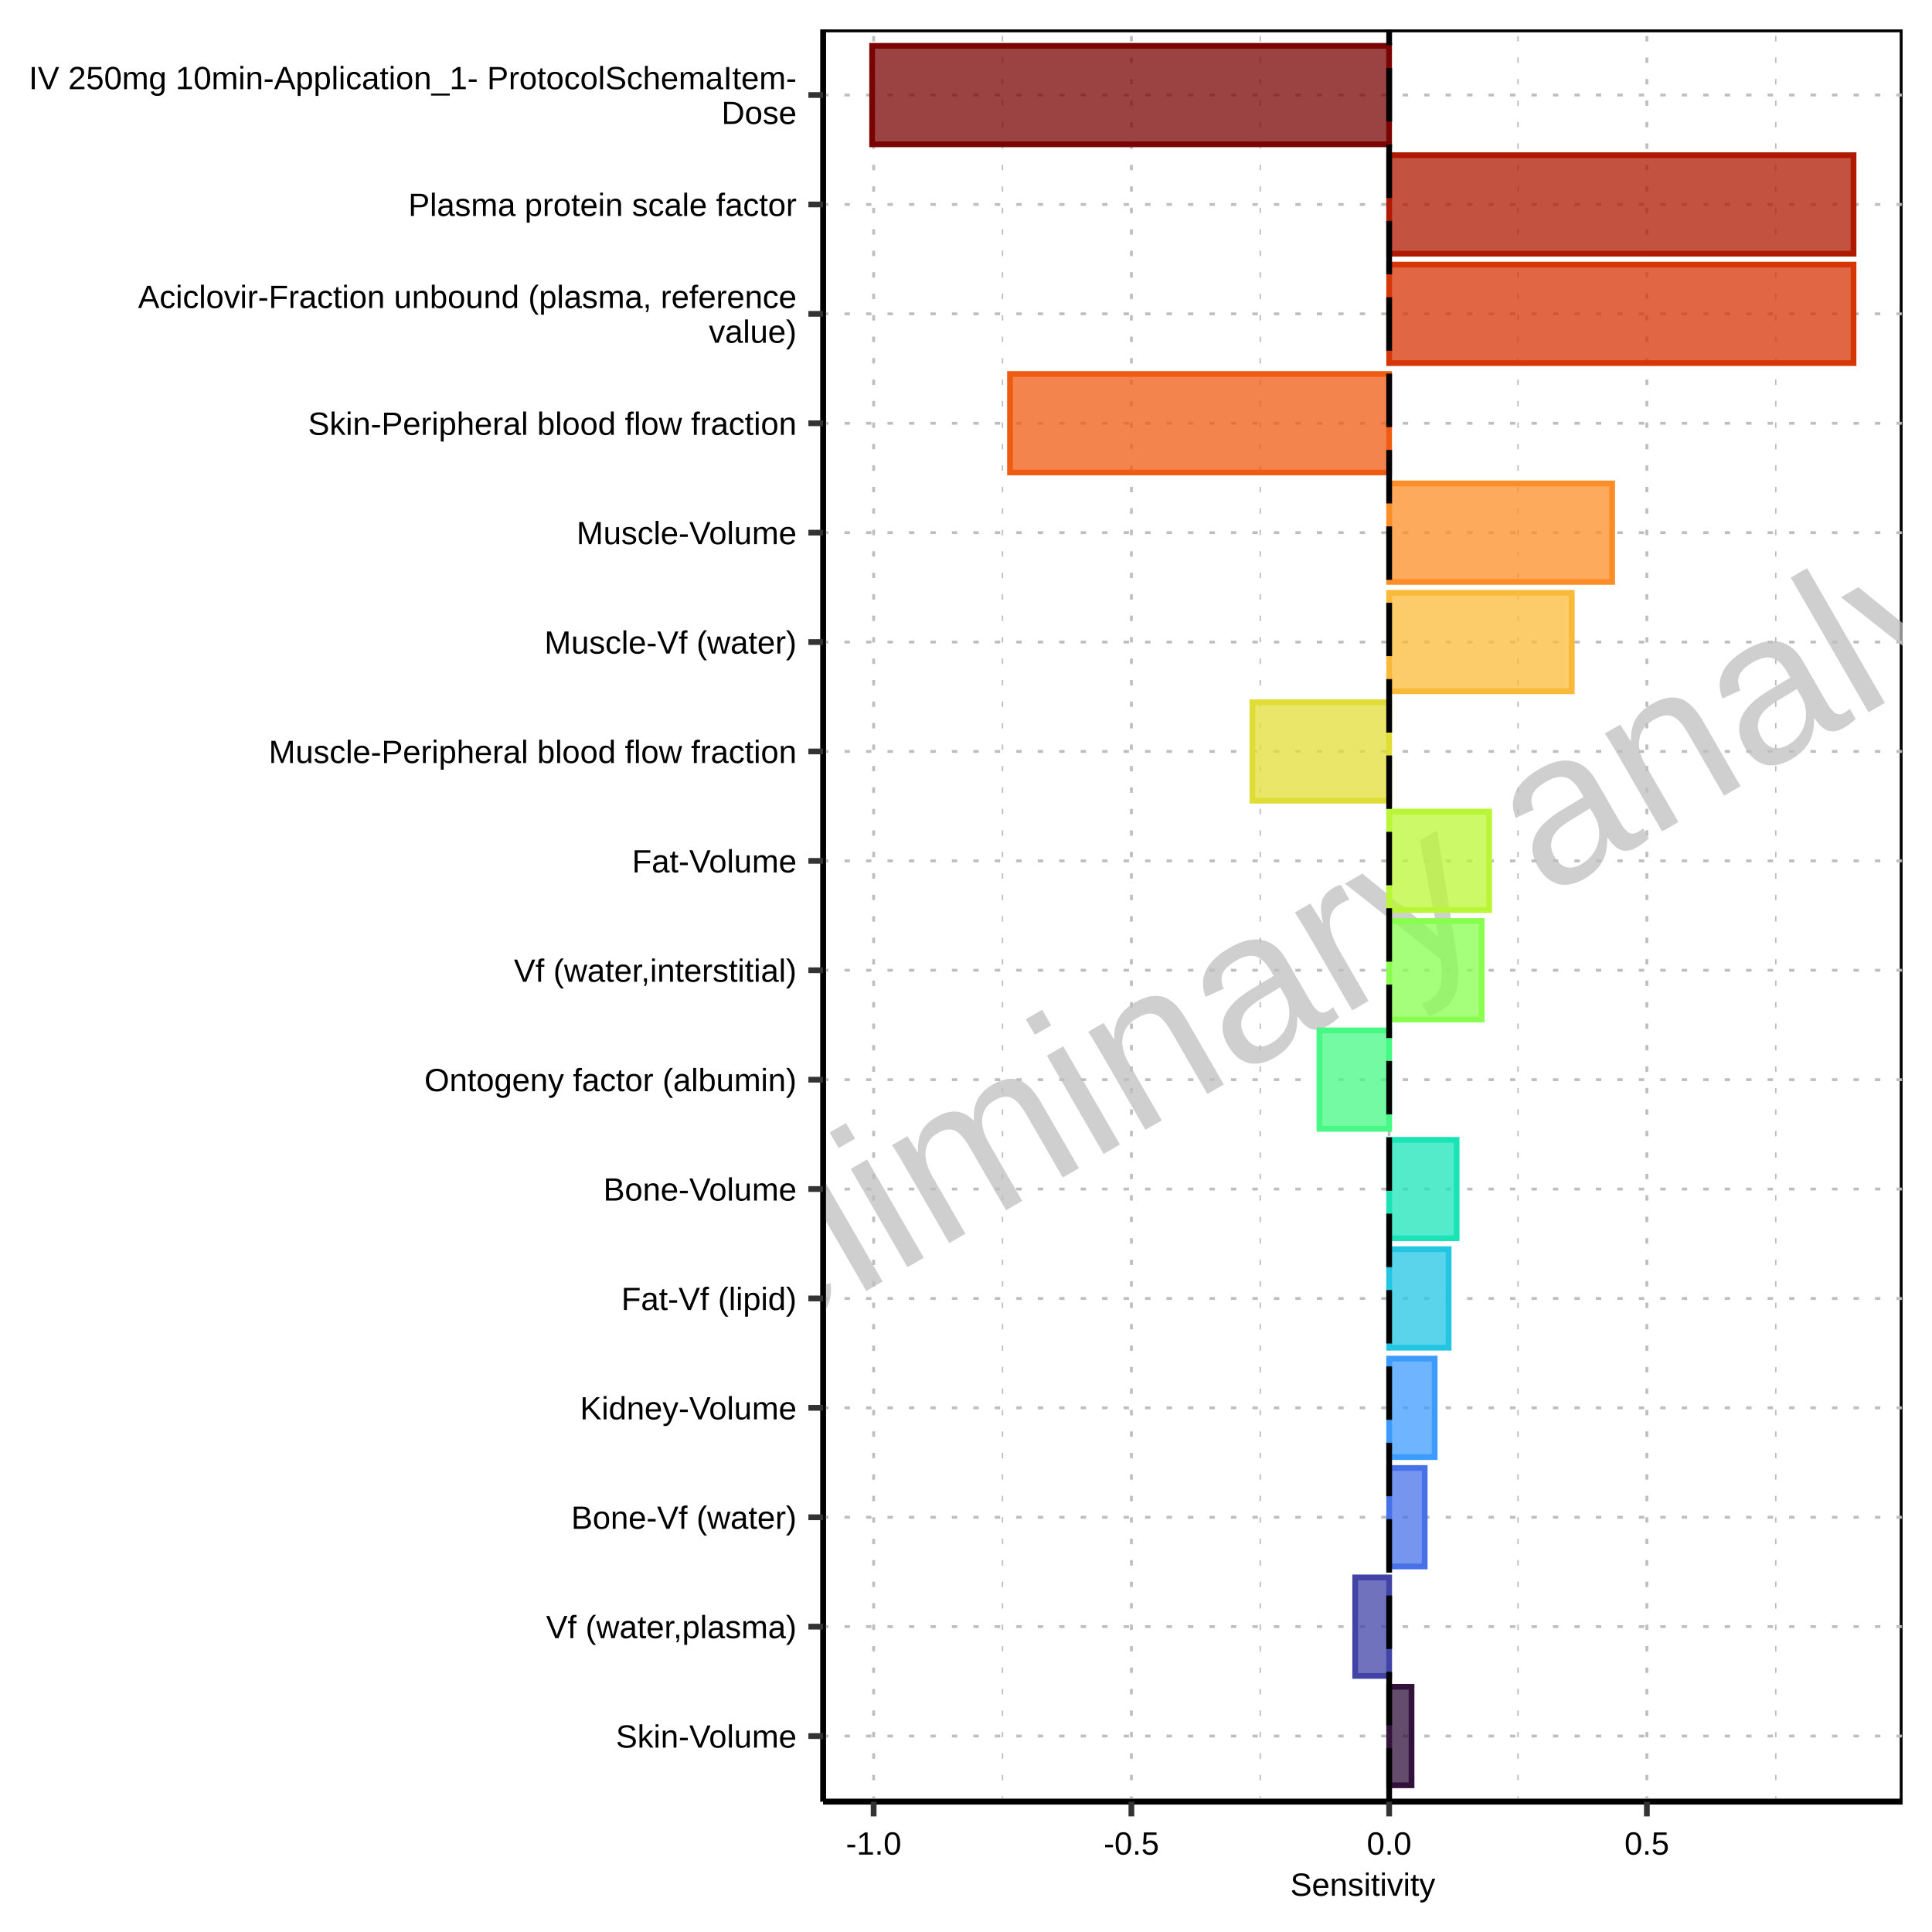
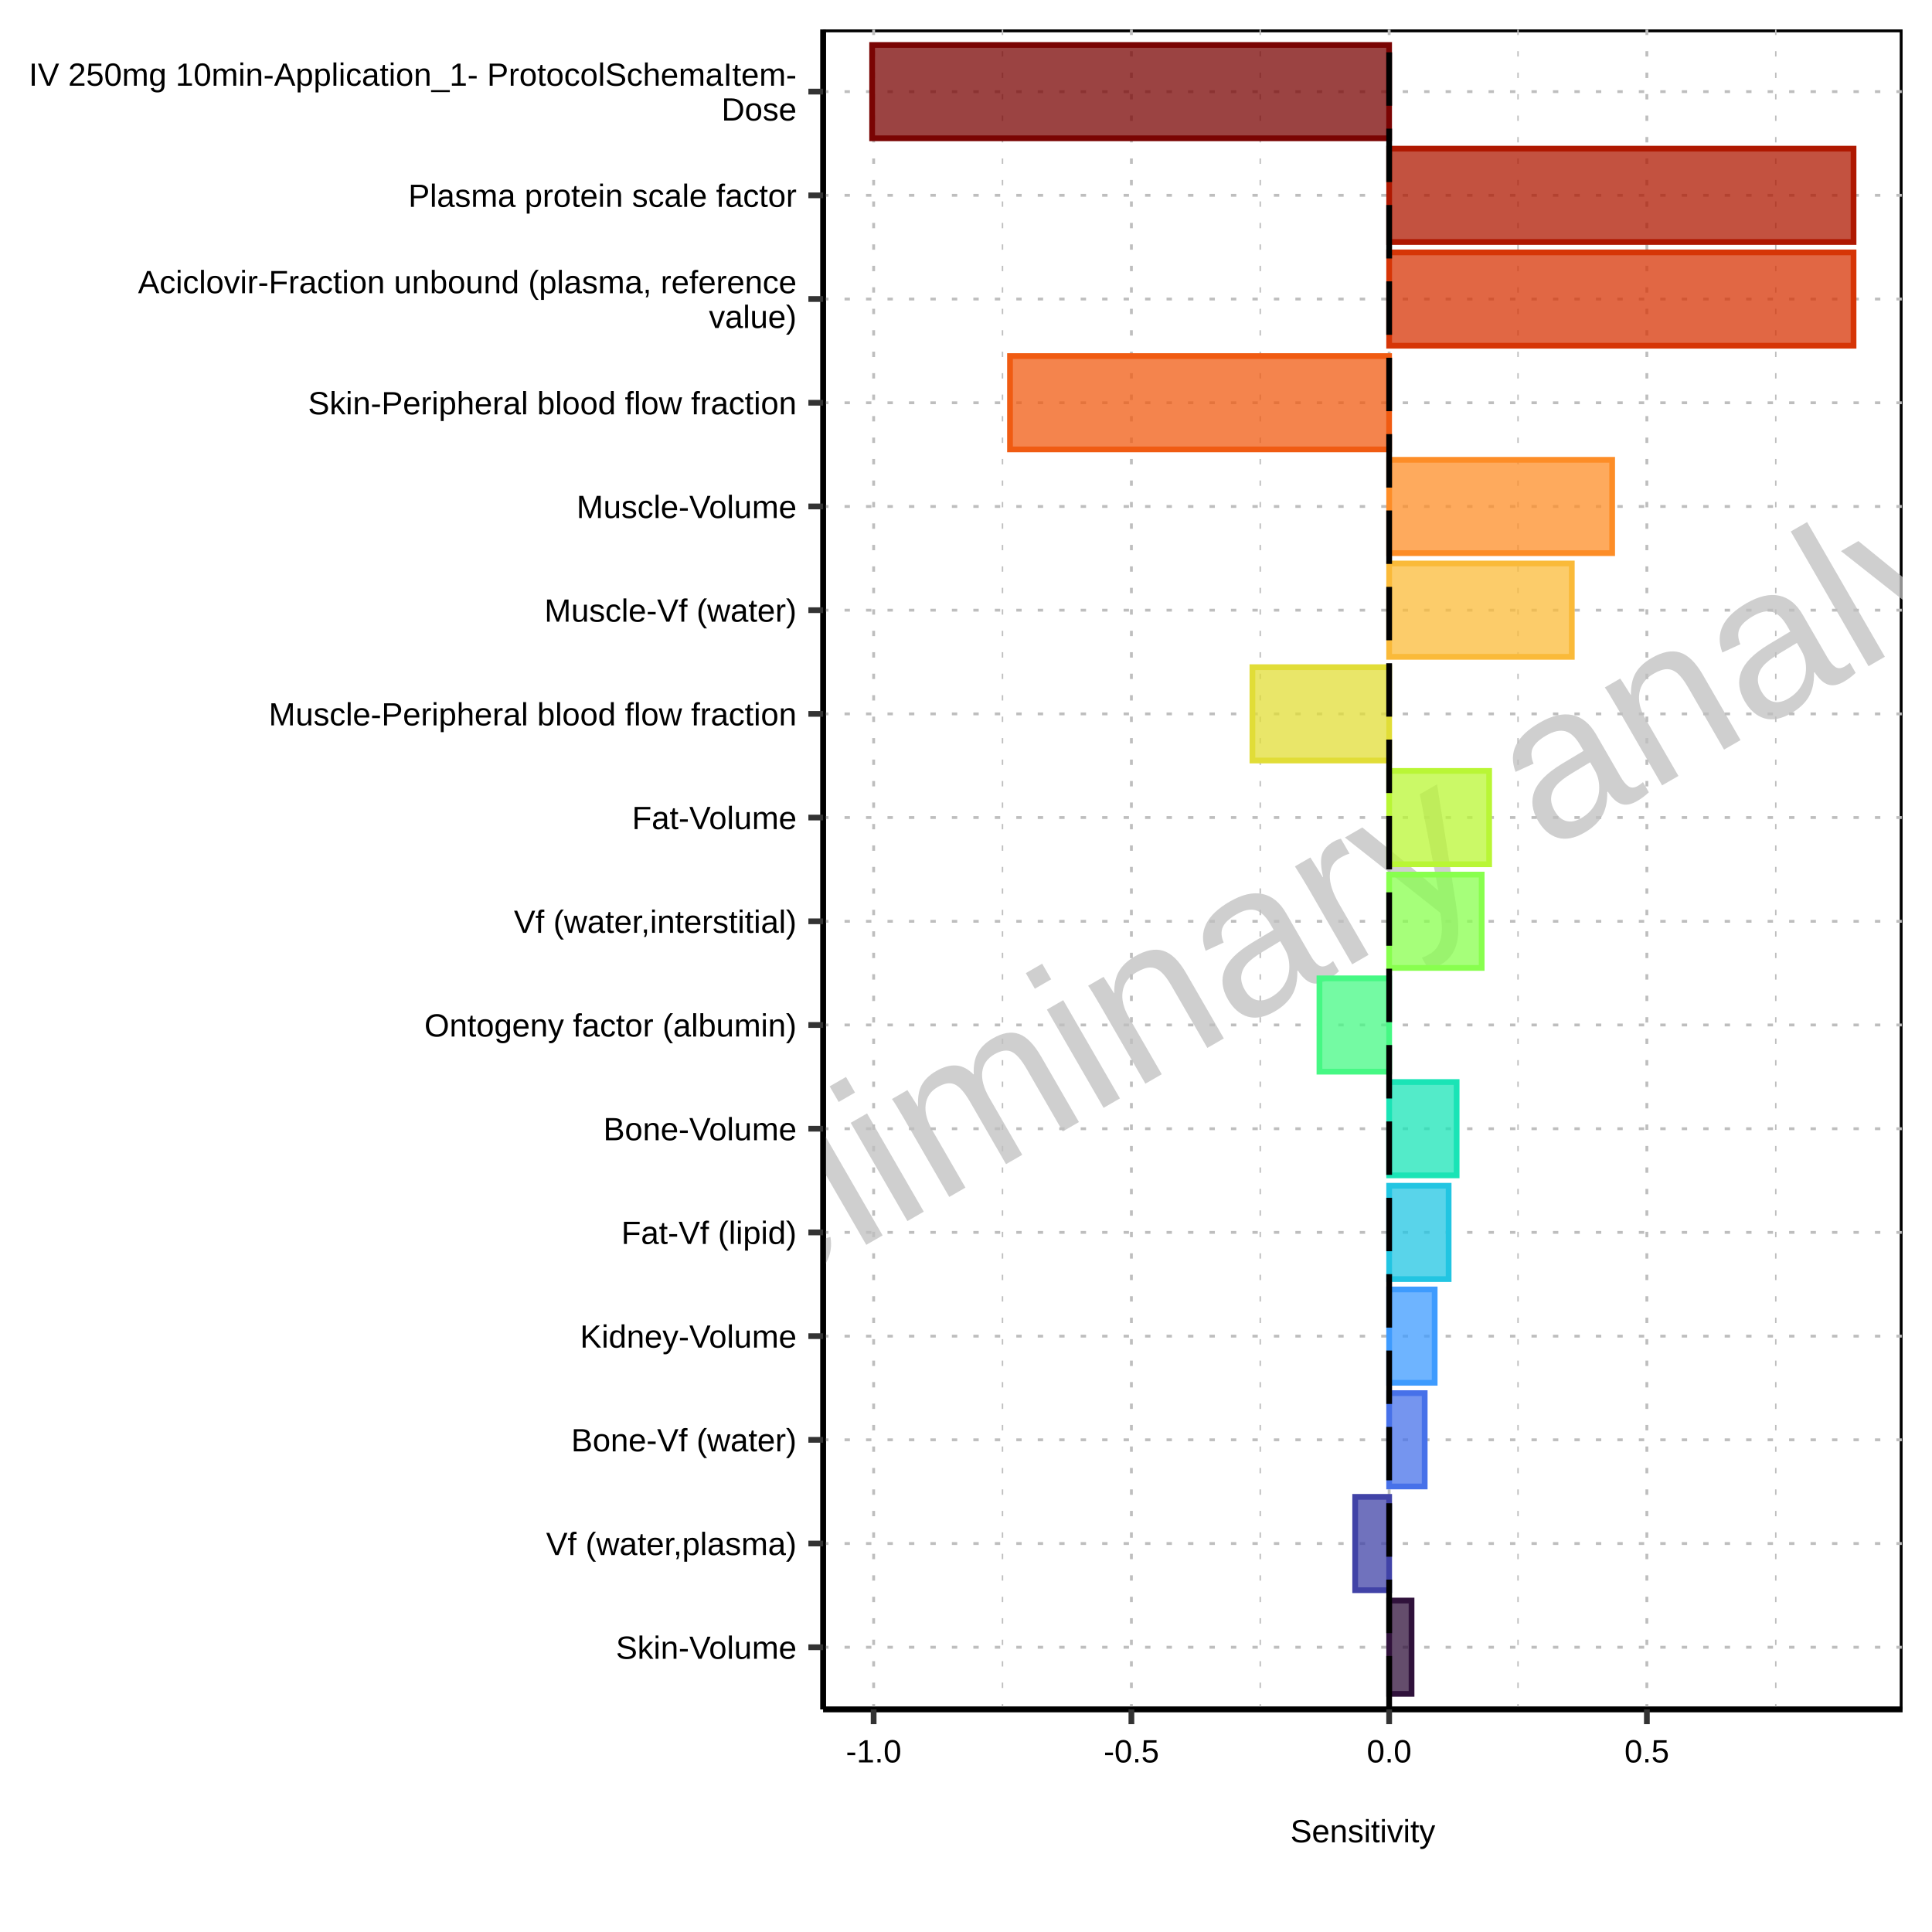
<svg xmlns="http://www.w3.org/2000/svg" class="svglite" width="360.00pt" height="360.00pt" viewBox="0 0 360.00 360.00">
  <defs>
    <style type="text/css">
    .svglite line, .svglite polyline, .svglite polygon, .svglite path, .svglite rect, .svglite circle {
      fill: none;
      stroke: #000000;
      stroke-linecap: round;
      stroke-linejoin: round;
      stroke-miterlimit: 10.00;
    }
    .svglite text {
      white-space: pre;
    }
  </style>
  </defs>
  <rect width="100%" height="100%" style="stroke: none; fill: #FFFFFF;" />
  <defs>
    <clipPath id="cpMC4wMHwzNjAuMDB8MC4wMHwzNjAuMDA=">
      <rect x="0.00" y="0.00" width="360.00" height="360.00" />
    </clipPath>
  </defs>
  <g clip-path="url(#cpMC4wMHwzNjAuMDB8MC4wMHwzNjAuMDA=)">
    <rect x="0.00" y="0.00" width="360.00" height="360.00" style="stroke-width: 1.07; stroke: none; fill: #FFFFFF;" />
  </g>
  <defs>
-     <clipPath id="cpMTUzLjM3fDM1NC41Mnw1LjQ4fDMzNS43Mg==">
-       <rect x="153.37" y="5.48" width="201.15" height="330.24" />
+     <clipPath id="cpMTUzLjM3fDM1NC41Mnw1LjQ4fDMxOC41Mw==">
+       <rect x="153.37" y="5.48" width="201.15" height="313.05" />
    </clipPath>
  </defs>
-   <g clip-path="url(#cpMTUzLjM3fDM1NC41Mnw1LjQ4fDMzNS43Mg==)">
-     <rect x="153.37" y="5.48" width="201.15" height="330.24" style="stroke-width: 1.07; fill: #FFFFFF;" />
-     <polyline points="186.80,335.72 186.80,5.48 " style="stroke-width: 0.27; stroke: #BEBEBE; stroke-dasharray: 1.00,3.00; stroke-linecap: butt;" />
-     <polyline points="234.83,335.72 234.83,5.48 " style="stroke-width: 0.27; stroke: #BEBEBE; stroke-dasharray: 1.00,3.00; stroke-linecap: butt;" />
-     <polyline points="282.86,335.72 282.86,5.48 " style="stroke-width: 0.27; stroke: #BEBEBE; stroke-dasharray: 1.00,3.00; stroke-linecap: butt;" />
-     <polyline points="330.89,335.72 330.89,5.48 " style="stroke-width: 0.27; stroke: #BEBEBE; stroke-dasharray: 1.00,3.00; stroke-linecap: butt;" />
-     <polyline points="153.37,323.49 354.52,323.49 " style="stroke-width: 0.53; stroke: #BEBEBE; stroke-dasharray: 1.00,3.00; stroke-linecap: butt;" />
-     <polyline points="153.37,303.10 354.52,303.10 " style="stroke-width: 0.53; stroke: #BEBEBE; stroke-dasharray: 1.00,3.00; stroke-linecap: butt;" />
-     <polyline points="153.37,282.72 354.52,282.72 " style="stroke-width: 0.53; stroke: #BEBEBE; stroke-dasharray: 1.00,3.00; stroke-linecap: butt;" />
-     <polyline points="153.37,262.33 354.52,262.33 " style="stroke-width: 0.53; stroke: #BEBEBE; stroke-dasharray: 1.00,3.00; stroke-linecap: butt;" />
-     <polyline points="153.37,241.95 354.52,241.95 " style="stroke-width: 0.53; stroke: #BEBEBE; stroke-dasharray: 1.00,3.00; stroke-linecap: butt;" />
-     <polyline points="153.37,221.56 354.52,221.56 " style="stroke-width: 0.53; stroke: #BEBEBE; stroke-dasharray: 1.00,3.00; stroke-linecap: butt;" />
-     <polyline points="153.37,201.18 354.52,201.18 " style="stroke-width: 0.53; stroke: #BEBEBE; stroke-dasharray: 1.00,3.00; stroke-linecap: butt;" />
-     <polyline points="153.37,180.79 354.52,180.79 " style="stroke-width: 0.53; stroke: #BEBEBE; stroke-dasharray: 1.00,3.00; stroke-linecap: butt;" />
-     <polyline points="153.37,160.41 354.52,160.41 " style="stroke-width: 0.53; stroke: #BEBEBE; stroke-dasharray: 1.00,3.00; stroke-linecap: butt;" />
-     <polyline points="153.37,140.02 354.52,140.02 " style="stroke-width: 0.53; stroke: #BEBEBE; stroke-dasharray: 1.00,3.00; stroke-linecap: butt;" />
-     <polyline points="153.37,119.64 354.52,119.64 " style="stroke-width: 0.53; stroke: #BEBEBE; stroke-dasharray: 1.00,3.00; stroke-linecap: butt;" />
-     <polyline points="153.37,99.25 354.52,99.25 " style="stroke-width: 0.53; stroke: #BEBEBE; stroke-dasharray: 1.00,3.00; stroke-linecap: butt;" />
-     <polyline points="153.37,78.87 354.52,78.87 " style="stroke-width: 0.53; stroke: #BEBEBE; stroke-dasharray: 1.00,3.00; stroke-linecap: butt;" />
-     <polyline points="153.37,58.48 354.52,58.48 " style="stroke-width: 0.53; stroke: #BEBEBE; stroke-dasharray: 1.00,3.00; stroke-linecap: butt;" />
-     <polyline points="153.37,38.10 354.52,38.10 " style="stroke-width: 0.53; stroke: #BEBEBE; stroke-dasharray: 1.00,3.00; stroke-linecap: butt;" />
-     <polyline points="153.37,17.71 354.52,17.71 " style="stroke-width: 0.53; stroke: #BEBEBE; stroke-dasharray: 1.00,3.00; stroke-linecap: butt;" />
-     <polyline points="162.79,335.72 162.79,5.48 " style="stroke-width: 0.53; stroke: #BEBEBE; stroke-dasharray: 1.00,3.00; stroke-linecap: butt;" />
-     <polyline points="210.82,335.72 210.82,5.48 " style="stroke-width: 0.53; stroke: #BEBEBE; stroke-dasharray: 1.00,3.00; stroke-linecap: butt;" />
-     <polyline points="258.85,335.72 258.85,5.48 " style="stroke-width: 0.53; stroke: #BEBEBE; stroke-dasharray: 1.00,3.00; stroke-linecap: butt;" />
-     <polyline points="306.87,335.72 306.87,5.48 " style="stroke-width: 0.53; stroke: #BEBEBE; stroke-dasharray: 1.00,3.00; stroke-linecap: butt;" />
-     <text transform="translate(261.10,183.00) rotate(-30)" text-anchor="middle" style="font-size: 40.00px;fill: #BEBEBE; fill-opacity: 0.75; font-family: &quot;Arial&quot;;" textLength="351.24px" lengthAdjust="spacingAndGlyphs">preliminary analysis</text>
-   </g>
-   <g clip-path="url(#cpMC4wMHwzNjAuMDB8MC4wMHwzNjAuMDA=)">
- </g>
-   <g clip-path="url(#cpMTUzLjM3fDM1NC41Mnw1LjQ4fDMzNS43Mg==)">
- </g>
-   <g clip-path="url(#cpMC4wMHwzNjAuMDB8MC4wMHwzNjAuMDA=)">
- </g>
-   <g clip-path="url(#cpMTUzLjM3fDM1NC41Mnw1LjQ4fDMzNS43Mg==)">
- </g>
-   <g clip-path="url(#cpMC4wMHwzNjAuMDB8MC4wMHwzNjAuMDA=)">
- </g>
-   <g clip-path="url(#cpMTUzLjM3fDM1NC41Mnw1LjQ4fDMzNS43Mg==)">
- </g>
-   <g clip-path="url(#cpMC4wMHwzNjAuMDB8MC4wMHwzNjAuMDA=)">
- </g>
-   <g clip-path="url(#cpMTUzLjM3fDM1NC41Mnw1LjQ4fDMzNS43Mg==)">
- </g>
-   <g clip-path="url(#cpMC4wMHwzNjAuMDB8MC4wMHwzNjAuMDA=)">
- </g>
-   <g clip-path="url(#cpMTUzLjM3fDM1NC41Mnw1LjQ4fDMzNS43Mg==)">
- </g>
-   <g clip-path="url(#cpMC4wMHwzNjAuMDB8MC4wMHwzNjAuMDA=)">
- </g>
-   <g clip-path="url(#cpMTUzLjM3fDM1NC41Mnw1LjQ4fDMzNS43Mg==)">
- </g>
-   <g clip-path="url(#cpMC4wMHwzNjAuMDB8MC4wMHwzNjAuMDA=)">
- </g>
-   <g clip-path="url(#cpMTUzLjM3fDM1NC41Mnw1LjQ4fDMzNS43Mg==)">
- </g>
-   <g clip-path="url(#cpMC4wMHwzNjAuMDB8MC4wMHwzNjAuMDA=)">
- </g>
-   <g clip-path="url(#cpMTUzLjM3fDM1NC41Mnw1LjQ4fDMzNS43Mg==)">
- </g>
-   <g clip-path="url(#cpMC4wMHwzNjAuMDB8MC4wMHwzNjAuMDA=)">
- </g>
-   <g clip-path="url(#cpMTUzLjM3fDM1NC41Mnw1LjQ4fDMzNS43Mg==)">
- </g>
-   <g clip-path="url(#cpMC4wMHwzNjAuMDB8MC4wMHwzNjAuMDA=)">
- </g>
-   <g clip-path="url(#cpMTUzLjM3fDM1NC41Mnw1LjQ4fDMzNS43Mg==)">
- </g>
-   <g clip-path="url(#cpMC4wMHwzNjAuMDB8MC4wMHwzNjAuMDA=)">
- </g>
-   <g clip-path="url(#cpMTUzLjM3fDM1NC41Mnw1LjQ4fDMzNS43Mg==)">
- </g>
-   <g clip-path="url(#cpMC4wMHwzNjAuMDB8MC4wMHwzNjAuMDA=)">
- </g>
-   <g clip-path="url(#cpMTUzLjM3fDM1NC41Mnw1LjQ4fDMzNS43Mg==)">
- </g>
-   <g clip-path="url(#cpMC4wMHwzNjAuMDB8MC4wMHwzNjAuMDA=)">
- </g>
-   <g clip-path="url(#cpMTUzLjM3fDM1NC41Mnw1LjQ4fDMzNS43Mg==)">
- </g>
-   <g clip-path="url(#cpMC4wMHwzNjAuMDB8MC4wMHwzNjAuMDA=)">
- </g>
-   <g clip-path="url(#cpMTUzLjM3fDM1NC41Mnw1LjQ4fDMzNS43Mg==)">
- </g>
-   <g clip-path="url(#cpMC4wMHwzNjAuMDB8MC4wMHwzNjAuMDA=)">
- </g>
-   <g clip-path="url(#cpMTUzLjM3fDM1NC41Mnw1LjQ4fDMzNS43Mg==)">
- </g>
-   <g clip-path="url(#cpMC4wMHwzNjAuMDB8MC4wMHwzNjAuMDA=)">
- </g>
-   <g clip-path="url(#cpMTUzLjM3fDM1NC41Mnw1LjQ4fDMzNS43Mg==)">
- </g>
-   <g clip-path="url(#cpMC4wMHwzNjAuMDB8MC4wMHwzNjAuMDA=)">
- </g>
-   <g clip-path="url(#cpMTUzLjM3fDM1NC41Mnw1LjQ4fDMzNS43Mg==)">
- </g>
-   <g clip-path="url(#cpMC4wMHwzNjAuMDB8MC4wMHwzNjAuMDA=)">
- </g>
-   <g clip-path="url(#cpMTUzLjM3fDM1NC41Mnw1LjQ4fDMzNS43Mg==)">
- </g>
-   <g clip-path="url(#cpMC4wMHwzNjAuMDB8MC4wMHwzNjAuMDA=)">
- </g>
-   <g clip-path="url(#cpMTUzLjM3fDM1NC41Mnw1LjQ4fDMzNS43Mg==)">
- </g>
-   <g clip-path="url(#cpMC4wMHwzNjAuMDB8MC4wMHwzNjAuMDA=)">
- </g>
-   <g clip-path="url(#cpMTUzLjM3fDM1NC41Mnw1LjQ4fDMzNS43Mg==)">
-     <rect x="162.51" y="8.54" width="96.33" height="18.35" style="stroke-width: 1.07; stroke: #7A0403; stroke-linecap: butt; stroke-linejoin: miter; fill: #7A0403; fill-opacity: 0.75;" />
-     <rect x="258.85" y="28.92" width="86.53" height="18.35" style="stroke-width: 1.07; stroke: #AF1801; stroke-linecap: butt; stroke-linejoin: miter; fill: #AF1801; fill-opacity: 0.75;" />
-     <rect x="258.85" y="49.31" width="86.53" height="18.35" style="stroke-width: 1.07; stroke: #D63506; stroke-linecap: butt; stroke-linejoin: miter; fill: #D63506; fill-opacity: 0.75;" />
-     <rect x="188.20" y="69.69" width="70.64" height="18.35" style="stroke-width: 1.07; stroke: #F05B12; stroke-linecap: butt; stroke-linejoin: miter; fill: #F05B12; fill-opacity: 0.75;" />
-     <rect x="258.85" y="90.08" width="41.55" height="18.35" style="stroke-width: 1.07; stroke: #FD8D27; stroke-linecap: butt; stroke-linejoin: miter; fill: #FD8D27; fill-opacity: 0.75;" />
-     <rect x="258.85" y="110.46" width="34.03" height="18.35" style="stroke-width: 1.07; stroke: #FABA39; stroke-linecap: butt; stroke-linejoin: miter; fill: #FABA39; fill-opacity: 0.75;" />
-     <rect x="233.37" y="130.85" width="25.48" height="18.35" style="stroke-width: 1.07; stroke: #E1DD37; stroke-linecap: butt; stroke-linejoin: miter; fill: #E1DD37; fill-opacity: 0.75;" />
-     <rect x="258.85" y="151.23" width="18.63" height="18.35" style="stroke-width: 1.07; stroke: #B9F635; stroke-linecap: butt; stroke-linejoin: miter; fill: #B9F635; fill-opacity: 0.75;" />
-     <rect x="258.85" y="171.62" width="17.24" height="18.35" style="stroke-width: 1.07; stroke: #88FF4E; stroke-linecap: butt; stroke-linejoin: miter; fill: #88FF4E; fill-opacity: 0.75;" />
-     <rect x="245.86" y="192.00" width="12.99" height="18.35" style="stroke-width: 1.07; stroke: #46F884; stroke-linecap: butt; stroke-linejoin: miter; fill: #46F884; fill-opacity: 0.75;" />
-     <rect x="258.85" y="212.39" width="12.57" height="18.35" style="stroke-width: 1.07; stroke: #1AE4B6; stroke-linecap: butt; stroke-linejoin: miter; fill: #1AE4B6; fill-opacity: 0.75;" />
-     <rect x="258.85" y="232.77" width="11.08" height="18.35" style="stroke-width: 1.07; stroke: #22C5E2; stroke-linecap: butt; stroke-linejoin: miter; fill: #22C5E2; fill-opacity: 0.75;" />
-     <rect x="258.85" y="253.16" width="8.48" height="18.35" style="stroke-width: 1.07; stroke: #3E9BFE; stroke-linecap: butt; stroke-linejoin: miter; fill: #3E9BFE; fill-opacity: 0.75;" />
-     <rect x="258.85" y="273.54" width="6.62" height="18.35" style="stroke-width: 1.07; stroke: #4771E9; stroke-linecap: butt; stroke-linejoin: miter; fill: #4771E9; fill-opacity: 0.75;" />
-     <rect x="252.52" y="293.93" width="6.33" height="18.35" style="stroke-width: 1.07; stroke: #4143A7; stroke-linecap: butt; stroke-linejoin: miter; fill: #4143A7; fill-opacity: 0.75;" />
-     <rect x="258.85" y="314.31" width="4.17" height="18.35" style="stroke-width: 1.07; stroke: #30123B; stroke-linecap: butt; stroke-linejoin: miter; fill: #30123B; fill-opacity: 0.75;" />
-     <line x1="258.85" y1="335.72" x2="258.85" y2="5.48" style="stroke-width: 1.07; stroke-dasharray: 9.96,4.27; stroke-linecap: butt;" />
-   </g>
-   <g clip-path="url(#cpMC4wMHwzNjAuMDB8MC4wMHwzNjAuMDA=)">
-     <polyline points="153.37,335.72 153.37,5.48 " style="stroke-width: 1.07; stroke-linecap: butt;" />
-     <text x="148.44" y="325.64" text-anchor="end" style="font-size: 6.00px; font-family: &quot;Arial&quot;;" textLength="33.67px" lengthAdjust="spacingAndGlyphs">Skin-Volume</text>
-     <text x="148.44" y="305.25" text-anchor="end" style="font-size: 6.00px; font-family: &quot;Arial&quot;;" textLength="46.64px" lengthAdjust="spacingAndGlyphs">Vf (water,plasma)</text>
-     <text x="148.44" y="284.87" text-anchor="end" style="font-size: 6.00px; font-family: &quot;Arial&quot;;" textLength="41.98px" lengthAdjust="spacingAndGlyphs">Bone-Vf (water)</text>
-     <text x="148.44" y="264.48" text-anchor="end" style="font-size: 6.00px; font-family: &quot;Arial&quot;;" textLength="40.33px" lengthAdjust="spacingAndGlyphs">Kidney-Volume</text>
-     <text x="148.44" y="244.10" text-anchor="end" style="font-size: 6.00px; font-family: &quot;Arial&quot;;" textLength="32.64px" lengthAdjust="spacingAndGlyphs">Fat-Vf (lipid)</text>
-     <text x="148.44" y="223.71" text-anchor="end" style="font-size: 6.00px; font-family: &quot;Arial&quot;;" textLength="36.00px" lengthAdjust="spacingAndGlyphs">Bone-Volume</text>
-     <text x="148.44" y="203.33" text-anchor="end" style="font-size: 6.00px; font-family: &quot;Arial&quot;;" textLength="69.30px" lengthAdjust="spacingAndGlyphs">Ontogeny factor (albumin)</text>
-     <text x="148.44" y="182.94" text-anchor="end" style="font-size: 6.00px; font-family: &quot;Arial&quot;;" textLength="52.62px" lengthAdjust="spacingAndGlyphs">Vf (water,interstitial)</text>
-     <text x="148.44" y="162.56" text-anchor="end" style="font-size: 6.00px; font-family: &quot;Arial&quot;;" textLength="30.66px" lengthAdjust="spacingAndGlyphs">Fat-Volume</text>
-     <text x="148.44" y="142.17" text-anchor="end" style="font-size: 6.00px; font-family: &quot;Arial&quot;;" textLength="98.29px" lengthAdjust="spacingAndGlyphs">Muscle-Peripheral blood flow fraction</text>
-     <text x="148.44" y="121.79" text-anchor="end" style="font-size: 6.00px; font-family: &quot;Arial&quot;;" textLength="46.97px" lengthAdjust="spacingAndGlyphs">Muscle-Vf (water)</text>
-     <text x="148.44" y="101.40" text-anchor="end" style="font-size: 6.00px; font-family: &quot;Arial&quot;;" textLength="41.00px" lengthAdjust="spacingAndGlyphs">Muscle-Volume</text>
-     <text x="148.44" y="81.02" text-anchor="end" style="font-size: 6.00px; font-family: &quot;Arial&quot;;" textLength="90.96px" lengthAdjust="spacingAndGlyphs">Skin-Peripheral blood flow fraction</text>
-     <text x="148.44" y="57.39" text-anchor="end" style="font-size: 6.00px; font-family: &quot;Arial&quot;;" textLength="122.62px" lengthAdjust="spacingAndGlyphs">Aciclovir-Fraction unbound (plasma, reference</text>
-     <text x="148.44" y="63.87" text-anchor="end" style="font-size: 6.00px; font-family: &quot;Arial&quot;;" textLength="16.33px" lengthAdjust="spacingAndGlyphs">value)</text>
-     <text x="148.44" y="40.24" text-anchor="end" style="font-size: 6.00px; font-family: &quot;Arial&quot;;" textLength="72.31px" lengthAdjust="spacingAndGlyphs">Plasma protein scale factor</text>
-     <text x="148.44" y="16.62" text-anchor="end" style="font-size: 6.00px; font-family: &quot;Arial&quot;;" textLength="142.96px" lengthAdjust="spacingAndGlyphs">IV 250mg 10min-Application_1- ProtocolSchemaItem-</text>
-     <text x="148.44" y="23.10" text-anchor="end" style="font-size: 6.00px; font-family: &quot;Arial&quot;;" textLength="14.00px" lengthAdjust="spacingAndGlyphs">Dose</text>
-     <polyline points="150.63,323.49 153.37,323.49 " style="stroke-width: 1.07; stroke: #333333; stroke-linecap: butt;" />
-     <polyline points="150.63,303.10 153.37,303.10 " style="stroke-width: 1.07; stroke: #333333; stroke-linecap: butt;" />
-     <polyline points="150.63,282.72 153.37,282.72 " style="stroke-width: 1.07; stroke: #333333; stroke-linecap: butt;" />
-     <polyline points="150.63,262.33 153.37,262.33 " style="stroke-width: 1.07; stroke: #333333; stroke-linecap: butt;" />
-     <polyline points="150.63,241.95 153.37,241.95 " style="stroke-width: 1.07; stroke: #333333; stroke-linecap: butt;" />
-     <polyline points="150.63,221.56 153.37,221.56 " style="stroke-width: 1.07; stroke: #333333; stroke-linecap: butt;" />
-     <polyline points="150.63,201.18 153.37,201.18 " style="stroke-width: 1.07; stroke: #333333; stroke-linecap: butt;" />
-     <polyline points="150.63,180.79 153.37,180.79 " style="stroke-width: 1.07; stroke: #333333; stroke-linecap: butt;" />
-     <polyline points="150.63,160.41 153.37,160.41 " style="stroke-width: 1.07; stroke: #333333; stroke-linecap: butt;" />
-     <polyline points="150.63,140.02 153.37,140.02 " style="stroke-width: 1.07; stroke: #333333; stroke-linecap: butt;" />
-     <polyline points="150.63,119.64 153.37,119.64 " style="stroke-width: 1.07; stroke: #333333; stroke-linecap: butt;" />
-     <polyline points="150.63,99.25 153.37,99.25 " style="stroke-width: 1.07; stroke: #333333; stroke-linecap: butt;" />
-     <polyline points="150.63,78.87 153.37,78.87 " style="stroke-width: 1.07; stroke: #333333; stroke-linecap: butt;" />
-     <polyline points="150.63,58.48 153.37,58.48 " style="stroke-width: 1.07; stroke: #333333; stroke-linecap: butt;" />
-     <polyline points="150.63,38.10 153.37,38.10 " style="stroke-width: 1.07; stroke: #333333; stroke-linecap: butt;" />
-     <polyline points="150.63,17.71 153.37,17.71 " style="stroke-width: 1.07; stroke: #333333; stroke-linecap: butt;" />
-     <polyline points="153.37,335.72 354.52,335.72 " style="stroke-width: 1.07; stroke-linecap: butt;" />
-     <polyline points="162.79,338.46 162.79,335.72 " style="stroke-width: 1.07; stroke: #333333; stroke-linecap: butt;" />
-     <polyline points="210.82,338.46 210.82,335.72 " style="stroke-width: 1.07; stroke: #333333; stroke-linecap: butt;" />
-     <polyline points="258.85,338.46 258.85,335.72 " style="stroke-width: 1.07; stroke: #333333; stroke-linecap: butt;" />
-     <polyline points="306.87,338.46 306.87,335.72 " style="stroke-width: 1.07; stroke: #333333; stroke-linecap: butt;" />
-     <text x="162.79" y="345.58" text-anchor="middle" style="font-size: 6.00px; font-family: &quot;Arial&quot;;" textLength="10.32px" lengthAdjust="spacingAndGlyphs">-1.0</text>
-     <text x="210.82" y="345.58" text-anchor="middle" style="font-size: 6.00px; font-family: &quot;Arial&quot;;" textLength="10.32px" lengthAdjust="spacingAndGlyphs">-0.5</text>
-     <text x="258.85" y="345.58" text-anchor="middle" style="font-size: 6.00px; font-family: &quot;Arial&quot;;" textLength="8.33px" lengthAdjust="spacingAndGlyphs">0.0</text>
-     <text x="306.87" y="345.58" text-anchor="middle" style="font-size: 6.00px; font-family: &quot;Arial&quot;;" textLength="8.33px" lengthAdjust="spacingAndGlyphs">0.5</text>
-     <text x="240.44" y="353.25" style="font-size: 6.00px; font-family: &quot;Arial&quot;;" textLength="27.00px" lengthAdjust="spacingAndGlyphs">Sensitivity</text>
+   <g clip-path="url(#cpMTUzLjM3fDM1NC41Mnw1LjQ4fDMxOC41Mw==)">
+     <rect x="153.37" y="5.48" width="201.15" height="313.05" style="stroke-width: 1.07; fill: #FFFFFF;" />
+     <polyline points="186.80,318.53 186.80,5.48 " style="stroke-width: 0.27; stroke: #BEBEBE; stroke-dasharray: 1.00,3.00; stroke-linecap: butt;" />
+     <polyline points="234.83,318.53 234.83,5.48 " style="stroke-width: 0.27; stroke: #BEBEBE; stroke-dasharray: 1.00,3.00; stroke-linecap: butt;" />
+     <polyline points="282.86,318.53 282.86,5.48 " style="stroke-width: 0.27; stroke: #BEBEBE; stroke-dasharray: 1.00,3.00; stroke-linecap: butt;" />
+     <polyline points="330.89,318.53 330.89,5.48 " style="stroke-width: 0.27; stroke: #BEBEBE; stroke-dasharray: 1.00,3.00; stroke-linecap: butt;" />
+     <polyline points="153.37,306.94 354.52,306.94 " style="stroke-width: 0.53; stroke: #BEBEBE; stroke-dasharray: 1.00,3.00; stroke-linecap: butt;" />
+     <polyline points="153.37,287.61 354.52,287.61 " style="stroke-width: 0.53; stroke: #BEBEBE; stroke-dasharray: 1.00,3.00; stroke-linecap: butt;" />
+     <polyline points="153.37,268.29 354.52,268.29 " style="stroke-width: 0.53; stroke: #BEBEBE; stroke-dasharray: 1.00,3.00; stroke-linecap: butt;" />
+     <polyline points="153.37,248.97 354.52,248.97 " style="stroke-width: 0.53; stroke: #BEBEBE; stroke-dasharray: 1.00,3.00; stroke-linecap: butt;" />
+     <polyline points="153.37,229.64 354.52,229.64 " style="stroke-width: 0.53; stroke: #BEBEBE; stroke-dasharray: 1.00,3.00; stroke-linecap: butt;" />
+     <polyline points="153.37,210.32 354.52,210.32 " style="stroke-width: 0.53; stroke: #BEBEBE; stroke-dasharray: 1.00,3.00; stroke-linecap: butt;" />
+     <polyline points="153.37,190.99 354.52,190.99 " style="stroke-width: 0.53; stroke: #BEBEBE; stroke-dasharray: 1.00,3.00; stroke-linecap: butt;" />
+     <polyline points="153.37,171.67 354.52,171.67 " style="stroke-width: 0.53; stroke: #BEBEBE; stroke-dasharray: 1.00,3.00; stroke-linecap: butt;" />
+     <polyline points="153.37,152.34 354.52,152.34 " style="stroke-width: 0.53; stroke: #BEBEBE; stroke-dasharray: 1.00,3.00; stroke-linecap: butt;" />
+     <polyline points="153.37,133.02 354.52,133.02 " style="stroke-width: 0.53; stroke: #BEBEBE; stroke-dasharray: 1.00,3.00; stroke-linecap: butt;" />
+     <polyline points="153.37,113.70 354.52,113.70 " style="stroke-width: 0.53; stroke: #BEBEBE; stroke-dasharray: 1.00,3.00; stroke-linecap: butt;" />
+     <polyline points="153.37,94.37 354.52,94.37 " style="stroke-width: 0.53; stroke: #BEBEBE; stroke-dasharray: 1.00,3.00; stroke-linecap: butt;" />
+     <polyline points="153.37,75.05 354.52,75.05 " style="stroke-width: 0.53; stroke: #BEBEBE; stroke-dasharray: 1.00,3.00; stroke-linecap: butt;" />
+     <polyline points="153.37,55.72 354.52,55.72 " style="stroke-width: 0.53; stroke: #BEBEBE; stroke-dasharray: 1.00,3.00; stroke-linecap: butt;" />
+     <polyline points="153.37,36.40 354.52,36.40 " style="stroke-width: 0.53; stroke: #BEBEBE; stroke-dasharray: 1.00,3.00; stroke-linecap: butt;" />
+     <polyline points="153.37,17.07 354.52,17.07 " style="stroke-width: 0.53; stroke: #BEBEBE; stroke-dasharray: 1.00,3.00; stroke-linecap: butt;" />
+     <polyline points="162.79,318.53 162.79,5.48 " style="stroke-width: 0.53; stroke: #BEBEBE; stroke-dasharray: 1.00,3.00; stroke-linecap: butt;" />
+     <polyline points="210.82,318.53 210.82,5.48 " style="stroke-width: 0.53; stroke: #BEBEBE; stroke-dasharray: 1.00,3.00; stroke-linecap: butt;" />
+     <polyline points="258.85,318.53 258.85,5.48 " style="stroke-width: 0.53; stroke: #BEBEBE; stroke-dasharray: 1.00,3.00; stroke-linecap: butt;" />
+     <polyline points="306.87,318.53 306.87,5.48 " style="stroke-width: 0.53; stroke: #BEBEBE; stroke-dasharray: 1.00,3.00; stroke-linecap: butt;" />
+     <text transform="translate(261.10,174.41) rotate(-30)" text-anchor="middle" style="font-size: 40.00px;fill: #BEBEBE; fill-opacity: 0.75; font-family: &quot;Arial&quot;;" textLength="351.24px" lengthAdjust="spacingAndGlyphs">preliminary analysis</text>
+   </g>
+   <g clip-path="url(#cpMC4wMHwzNjAuMDB8MC4wMHwzNjAuMDA=)">
+ </g>
+   <g clip-path="url(#cpMTUzLjM3fDM1NC41Mnw1LjQ4fDMxOC41Mw==)">
+ </g>
+   <g clip-path="url(#cpMC4wMHwzNjAuMDB8MC4wMHwzNjAuMDA=)">
+ </g>
+   <g clip-path="url(#cpMTUzLjM3fDM1NC41Mnw1LjQ4fDMxOC41Mw==)">
+ </g>
+   <g clip-path="url(#cpMC4wMHwzNjAuMDB8MC4wMHwzNjAuMDA=)">
+ </g>
+   <g clip-path="url(#cpMTUzLjM3fDM1NC41Mnw1LjQ4fDMxOC41Mw==)">
+ </g>
+   <g clip-path="url(#cpMC4wMHwzNjAuMDB8MC4wMHwzNjAuMDA=)">
+ </g>
+   <g clip-path="url(#cpMTUzLjM3fDM1NC41Mnw1LjQ4fDMxOC41Mw==)">
+ </g>
+   <g clip-path="url(#cpMC4wMHwzNjAuMDB8MC4wMHwzNjAuMDA=)">
+ </g>
+   <g clip-path="url(#cpMTUzLjM3fDM1NC41Mnw1LjQ4fDMxOC41Mw==)">
+ </g>
+   <g clip-path="url(#cpMC4wMHwzNjAuMDB8MC4wMHwzNjAuMDA=)">
+ </g>
+   <g clip-path="url(#cpMTUzLjM3fDM1NC41Mnw1LjQ4fDMxOC41Mw==)">
+ </g>
+   <g clip-path="url(#cpMC4wMHwzNjAuMDB8MC4wMHwzNjAuMDA=)">
+ </g>
+   <g clip-path="url(#cpMTUzLjM3fDM1NC41Mnw1LjQ4fDMxOC41Mw==)">
+ </g>
+   <g clip-path="url(#cpMC4wMHwzNjAuMDB8MC4wMHwzNjAuMDA=)">
+ </g>
+   <g clip-path="url(#cpMTUzLjM3fDM1NC41Mnw1LjQ4fDMxOC41Mw==)">
+ </g>
+   <g clip-path="url(#cpMC4wMHwzNjAuMDB8MC4wMHwzNjAuMDA=)">
+ </g>
+   <g clip-path="url(#cpMTUzLjM3fDM1NC41Mnw1LjQ4fDMxOC41Mw==)">
+ </g>
+   <g clip-path="url(#cpMC4wMHwzNjAuMDB8MC4wMHwzNjAuMDA=)">
+ </g>
+   <g clip-path="url(#cpMTUzLjM3fDM1NC41Mnw1LjQ4fDMxOC41Mw==)">
+ </g>
+   <g clip-path="url(#cpMC4wMHwzNjAuMDB8MC4wMHwzNjAuMDA=)">
+ </g>
+   <g clip-path="url(#cpMTUzLjM3fDM1NC41Mnw1LjQ4fDMxOC41Mw==)">
+ </g>
+   <g clip-path="url(#cpMC4wMHwzNjAuMDB8MC4wMHwzNjAuMDA=)">
+ </g>
+   <g clip-path="url(#cpMTUzLjM3fDM1NC41Mnw1LjQ4fDMxOC41Mw==)">
+ </g>
+   <g clip-path="url(#cpMC4wMHwzNjAuMDB8MC4wMHwzNjAuMDA=)">
+ </g>
+   <g clip-path="url(#cpMTUzLjM3fDM1NC41Mnw1LjQ4fDMxOC41Mw==)">
+ </g>
+   <g clip-path="url(#cpMC4wMHwzNjAuMDB8MC4wMHwzNjAuMDA=)">
+ </g>
+   <g clip-path="url(#cpMTUzLjM3fDM1NC41Mnw1LjQ4fDMxOC41Mw==)">
+ </g>
+   <g clip-path="url(#cpMC4wMHwzNjAuMDB8MC4wMHwzNjAuMDA=)">
+ </g>
+   <g clip-path="url(#cpMTUzLjM3fDM1NC41Mnw1LjQ4fDMxOC41Mw==)">
+ </g>
+   <g clip-path="url(#cpMC4wMHwzNjAuMDB8MC4wMHwzNjAuMDA=)">
+ </g>
+   <g clip-path="url(#cpMTUzLjM3fDM1NC41Mnw1LjQ4fDMxOC41Mw==)">
+ </g>
+   <g clip-path="url(#cpMC4wMHwzNjAuMDB8MC4wMHwzNjAuMDA=)">
+ </g>
+   <g clip-path="url(#cpMTUzLjM3fDM1NC41Mnw1LjQ4fDMxOC41Mw==)">
+ </g>
+   <g clip-path="url(#cpMC4wMHwzNjAuMDB8MC4wMHwzNjAuMDA=)">
+ </g>
+   <g clip-path="url(#cpMTUzLjM3fDM1NC41Mnw1LjQ4fDMxOC41Mw==)">
+ </g>
+   <g clip-path="url(#cpMC4wMHwzNjAuMDB8MC4wMHwzNjAuMDA=)">
+ </g>
+   <g clip-path="url(#cpMTUzLjM3fDM1NC41Mnw1LjQ4fDMxOC41Mw==)">
+ </g>
+   <g clip-path="url(#cpMC4wMHwzNjAuMDB8MC4wMHwzNjAuMDA=)">
+ </g>
+   <g clip-path="url(#cpMTUzLjM3fDM1NC41Mnw1LjQ4fDMxOC41Mw==)">
+     <rect x="162.51" y="8.38" width="96.33" height="17.39" style="stroke-width: 1.07; stroke: #7A0403; stroke-linecap: butt; stroke-linejoin: miter; fill: #7A0403; fill-opacity: 0.75;" />
+     <rect x="258.85" y="27.70" width="86.53" height="17.39" style="stroke-width: 1.07; stroke: #AF1801; stroke-linecap: butt; stroke-linejoin: miter; fill: #AF1801; fill-opacity: 0.75;" />
+     <rect x="258.85" y="47.03" width="86.53" height="17.39" style="stroke-width: 1.07; stroke: #D63506; stroke-linecap: butt; stroke-linejoin: miter; fill: #D63506; fill-opacity: 0.75;" />
+     <rect x="188.20" y="66.35" width="70.64" height="17.39" style="stroke-width: 1.07; stroke: #F05B12; stroke-linecap: butt; stroke-linejoin: miter; fill: #F05B12; fill-opacity: 0.75;" />
+     <rect x="258.85" y="85.68" width="41.55" height="17.39" style="stroke-width: 1.07; stroke: #FD8D27; stroke-linecap: butt; stroke-linejoin: miter; fill: #FD8D27; fill-opacity: 0.75;" />
+     <rect x="258.85" y="105.00" width="34.03" height="17.39" style="stroke-width: 1.07; stroke: #FABA39; stroke-linecap: butt; stroke-linejoin: miter; fill: #FABA39; fill-opacity: 0.75;" />
+     <rect x="233.37" y="124.32" width="25.48" height="17.39" style="stroke-width: 1.07; stroke: #E1DD37; stroke-linecap: butt; stroke-linejoin: miter; fill: #E1DD37; fill-opacity: 0.75;" />
+     <rect x="258.85" y="143.65" width="18.63" height="17.39" style="stroke-width: 1.07; stroke: #B9F635; stroke-linecap: butt; stroke-linejoin: miter; fill: #B9F635; fill-opacity: 0.75;" />
+     <rect x="258.85" y="162.97" width="17.24" height="17.39" style="stroke-width: 1.07; stroke: #88FF4E; stroke-linecap: butt; stroke-linejoin: miter; fill: #88FF4E; fill-opacity: 0.75;" />
+     <rect x="245.86" y="182.30" width="12.99" height="17.39" style="stroke-width: 1.07; stroke: #46F884; stroke-linecap: butt; stroke-linejoin: miter; fill: #46F884; fill-opacity: 0.75;" />
+     <rect x="258.85" y="201.62" width="12.57" height="17.39" style="stroke-width: 1.07; stroke: #1AE4B6; stroke-linecap: butt; stroke-linejoin: miter; fill: #1AE4B6; fill-opacity: 0.75;" />
+     <rect x="258.85" y="220.95" width="11.08" height="17.39" style="stroke-width: 1.07; stroke: #22C5E2; stroke-linecap: butt; stroke-linejoin: miter; fill: #22C5E2; fill-opacity: 0.75;" />
+     <rect x="258.85" y="240.27" width="8.48" height="17.39" style="stroke-width: 1.07; stroke: #3E9BFE; stroke-linecap: butt; stroke-linejoin: miter; fill: #3E9BFE; fill-opacity: 0.75;" />
+     <rect x="258.85" y="259.59" width="6.62" height="17.39" style="stroke-width: 1.07; stroke: #4771E9; stroke-linecap: butt; stroke-linejoin: miter; fill: #4771E9; fill-opacity: 0.75;" />
+     <rect x="252.52" y="278.92" width="6.33" height="17.39" style="stroke-width: 1.07; stroke: #4143A7; stroke-linecap: butt; stroke-linejoin: miter; fill: #4143A7; fill-opacity: 0.75;" />
+     <rect x="258.85" y="298.24" width="4.17" height="17.39" style="stroke-width: 1.07; stroke: #30123B; stroke-linecap: butt; stroke-linejoin: miter; fill: #30123B; fill-opacity: 0.75;" />
+     <line x1="258.85" y1="318.53" x2="258.85" y2="5.48" style="stroke-width: 1.07; stroke-dasharray: 9.96,4.27; stroke-linecap: butt;" />
+   </g>
+   <g clip-path="url(#cpMC4wMHwzNjAuMDB8MC4wMHwzNjAuMDA=)">
+     <polyline points="153.37,318.53 153.37,5.48 " style="stroke-width: 1.07; stroke-linecap: butt;" />
+     <text x="148.44" y="309.09" text-anchor="end" style="font-size: 6.00px; font-family: &quot;Arial&quot;;" textLength="33.67px" lengthAdjust="spacingAndGlyphs">Skin-Volume</text>
+     <text x="148.44" y="289.76" text-anchor="end" style="font-size: 6.00px; font-family: &quot;Arial&quot;;" textLength="46.64px" lengthAdjust="spacingAndGlyphs">Vf (water,plasma)</text>
+     <text x="148.44" y="270.44" text-anchor="end" style="font-size: 6.00px; font-family: &quot;Arial&quot;;" textLength="41.98px" lengthAdjust="spacingAndGlyphs">Bone-Vf (water)</text>
+     <text x="148.44" y="251.11" text-anchor="end" style="font-size: 6.00px; font-family: &quot;Arial&quot;;" textLength="40.33px" lengthAdjust="spacingAndGlyphs">Kidney-Volume</text>
+     <text x="148.44" y="231.79" text-anchor="end" style="font-size: 6.00px; font-family: &quot;Arial&quot;;" textLength="32.64px" lengthAdjust="spacingAndGlyphs">Fat-Vf (lipid)</text>
+     <text x="148.44" y="212.47" text-anchor="end" style="font-size: 6.00px; font-family: &quot;Arial&quot;;" textLength="36.00px" lengthAdjust="spacingAndGlyphs">Bone-Volume</text>
+     <text x="148.44" y="193.14" text-anchor="end" style="font-size: 6.00px; font-family: &quot;Arial&quot;;" textLength="69.30px" lengthAdjust="spacingAndGlyphs">Ontogeny factor (albumin)</text>
+     <text x="148.44" y="173.82" text-anchor="end" style="font-size: 6.00px; font-family: &quot;Arial&quot;;" textLength="52.62px" lengthAdjust="spacingAndGlyphs">Vf (water,interstitial)</text>
+     <text x="148.44" y="154.49" text-anchor="end" style="font-size: 6.00px; font-family: &quot;Arial&quot;;" textLength="30.66px" lengthAdjust="spacingAndGlyphs">Fat-Volume</text>
+     <text x="148.44" y="135.17" text-anchor="end" style="font-size: 6.00px; font-family: &quot;Arial&quot;;" textLength="98.29px" lengthAdjust="spacingAndGlyphs">Muscle-Peripheral blood flow fraction</text>
+     <text x="148.44" y="115.84" text-anchor="end" style="font-size: 6.00px; font-family: &quot;Arial&quot;;" textLength="46.97px" lengthAdjust="spacingAndGlyphs">Muscle-Vf (water)</text>
+     <text x="148.44" y="96.52" text-anchor="end" style="font-size: 6.00px; font-family: &quot;Arial&quot;;" textLength="41.00px" lengthAdjust="spacingAndGlyphs">Muscle-Volume</text>
+     <text x="148.44" y="77.20" text-anchor="end" style="font-size: 6.00px; font-family: &quot;Arial&quot;;" textLength="90.96px" lengthAdjust="spacingAndGlyphs">Skin-Peripheral blood flow fraction</text>
+     <text x="148.44" y="54.63" text-anchor="end" style="font-size: 6.00px; font-family: &quot;Arial&quot;;" textLength="122.62px" lengthAdjust="spacingAndGlyphs">Aciclovir-Fraction unbound (plasma, reference</text>
+     <text x="148.44" y="61.11" text-anchor="end" style="font-size: 6.00px; font-family: &quot;Arial&quot;;" textLength="16.33px" lengthAdjust="spacingAndGlyphs">value)</text>
+     <text x="148.44" y="38.55" text-anchor="end" style="font-size: 6.00px; font-family: &quot;Arial&quot;;" textLength="72.31px" lengthAdjust="spacingAndGlyphs">Plasma protein scale factor</text>
+     <text x="148.44" y="15.98" text-anchor="end" style="font-size: 6.00px; font-family: &quot;Arial&quot;;" textLength="142.96px" lengthAdjust="spacingAndGlyphs">IV 250mg 10min-Application_1- ProtocolSchemaItem-</text>
+     <text x="148.44" y="22.46" text-anchor="end" style="font-size: 6.00px; font-family: &quot;Arial&quot;;" textLength="14.00px" lengthAdjust="spacingAndGlyphs">Dose</text>
+     <polyline points="150.63,306.94 153.37,306.94 " style="stroke-width: 1.07; stroke: #333333; stroke-linecap: butt;" />
+     <polyline points="150.63,287.61 153.37,287.61 " style="stroke-width: 1.07; stroke: #333333; stroke-linecap: butt;" />
+     <polyline points="150.63,268.29 153.37,268.29 " style="stroke-width: 1.07; stroke: #333333; stroke-linecap: butt;" />
+     <polyline points="150.63,248.97 153.37,248.97 " style="stroke-width: 1.07; stroke: #333333; stroke-linecap: butt;" />
+     <polyline points="150.63,229.64 153.37,229.64 " style="stroke-width: 1.07; stroke: #333333; stroke-linecap: butt;" />
+     <polyline points="150.63,210.32 153.37,210.32 " style="stroke-width: 1.07; stroke: #333333; stroke-linecap: butt;" />
+     <polyline points="150.63,190.99 153.37,190.99 " style="stroke-width: 1.07; stroke: #333333; stroke-linecap: butt;" />
+     <polyline points="150.63,171.67 153.37,171.67 " style="stroke-width: 1.07; stroke: #333333; stroke-linecap: butt;" />
+     <polyline points="150.63,152.34 153.37,152.34 " style="stroke-width: 1.07; stroke: #333333; stroke-linecap: butt;" />
+     <polyline points="150.63,133.02 153.37,133.02 " style="stroke-width: 1.07; stroke: #333333; stroke-linecap: butt;" />
+     <polyline points="150.63,113.70 153.37,113.70 " style="stroke-width: 1.07; stroke: #333333; stroke-linecap: butt;" />
+     <polyline points="150.63,94.37 153.37,94.37 " style="stroke-width: 1.07; stroke: #333333; stroke-linecap: butt;" />
+     <polyline points="150.63,75.05 153.37,75.05 " style="stroke-width: 1.07; stroke: #333333; stroke-linecap: butt;" />
+     <polyline points="150.63,55.72 153.37,55.72 " style="stroke-width: 1.07; stroke: #333333; stroke-linecap: butt;" />
+     <polyline points="150.63,36.40 153.37,36.40 " style="stroke-width: 1.07; stroke: #333333; stroke-linecap: butt;" />
+     <polyline points="150.63,17.07 153.37,17.07 " style="stroke-width: 1.07; stroke: #333333; stroke-linecap: butt;" />
+     <polyline points="153.37,318.53 354.52,318.53 " style="stroke-width: 1.07; stroke-linecap: butt;" />
+     <polyline points="162.79,321.27 162.79,318.53 " style="stroke-width: 1.07; stroke: #333333; stroke-linecap: butt;" />
+     <polyline points="210.82,321.27 210.82,318.53 " style="stroke-width: 1.07; stroke: #333333; stroke-linecap: butt;" />
+     <polyline points="258.85,321.27 258.85,318.53 " style="stroke-width: 1.07; stroke: #333333; stroke-linecap: butt;" />
+     <polyline points="306.87,321.27 306.87,318.53 " style="stroke-width: 1.07; stroke: #333333; stroke-linecap: butt;" />
+     <text x="162.79" y="328.40" text-anchor="middle" style="font-size: 6.00px; font-family: &quot;Arial&quot;;" textLength="10.32px" lengthAdjust="spacingAndGlyphs">-1.0</text>
+     <text x="210.82" y="328.40" text-anchor="middle" style="font-size: 6.00px; font-family: &quot;Arial&quot;;" textLength="10.32px" lengthAdjust="spacingAndGlyphs">-0.5</text>
+     <text x="258.85" y="328.40" text-anchor="middle" style="font-size: 6.00px; font-family: &quot;Arial&quot;;" textLength="8.33px" lengthAdjust="spacingAndGlyphs">0.0</text>
+     <text x="306.87" y="328.40" text-anchor="middle" style="font-size: 6.00px; font-family: &quot;Arial&quot;;" textLength="8.33px" lengthAdjust="spacingAndGlyphs">0.5</text>
+     <text x="240.44" y="343.29" style="font-size: 6.00px; font-family: &quot;Arial&quot;;" textLength="27.00px" lengthAdjust="spacingAndGlyphs">Sensitivity</text>
  </g>
</svg>
